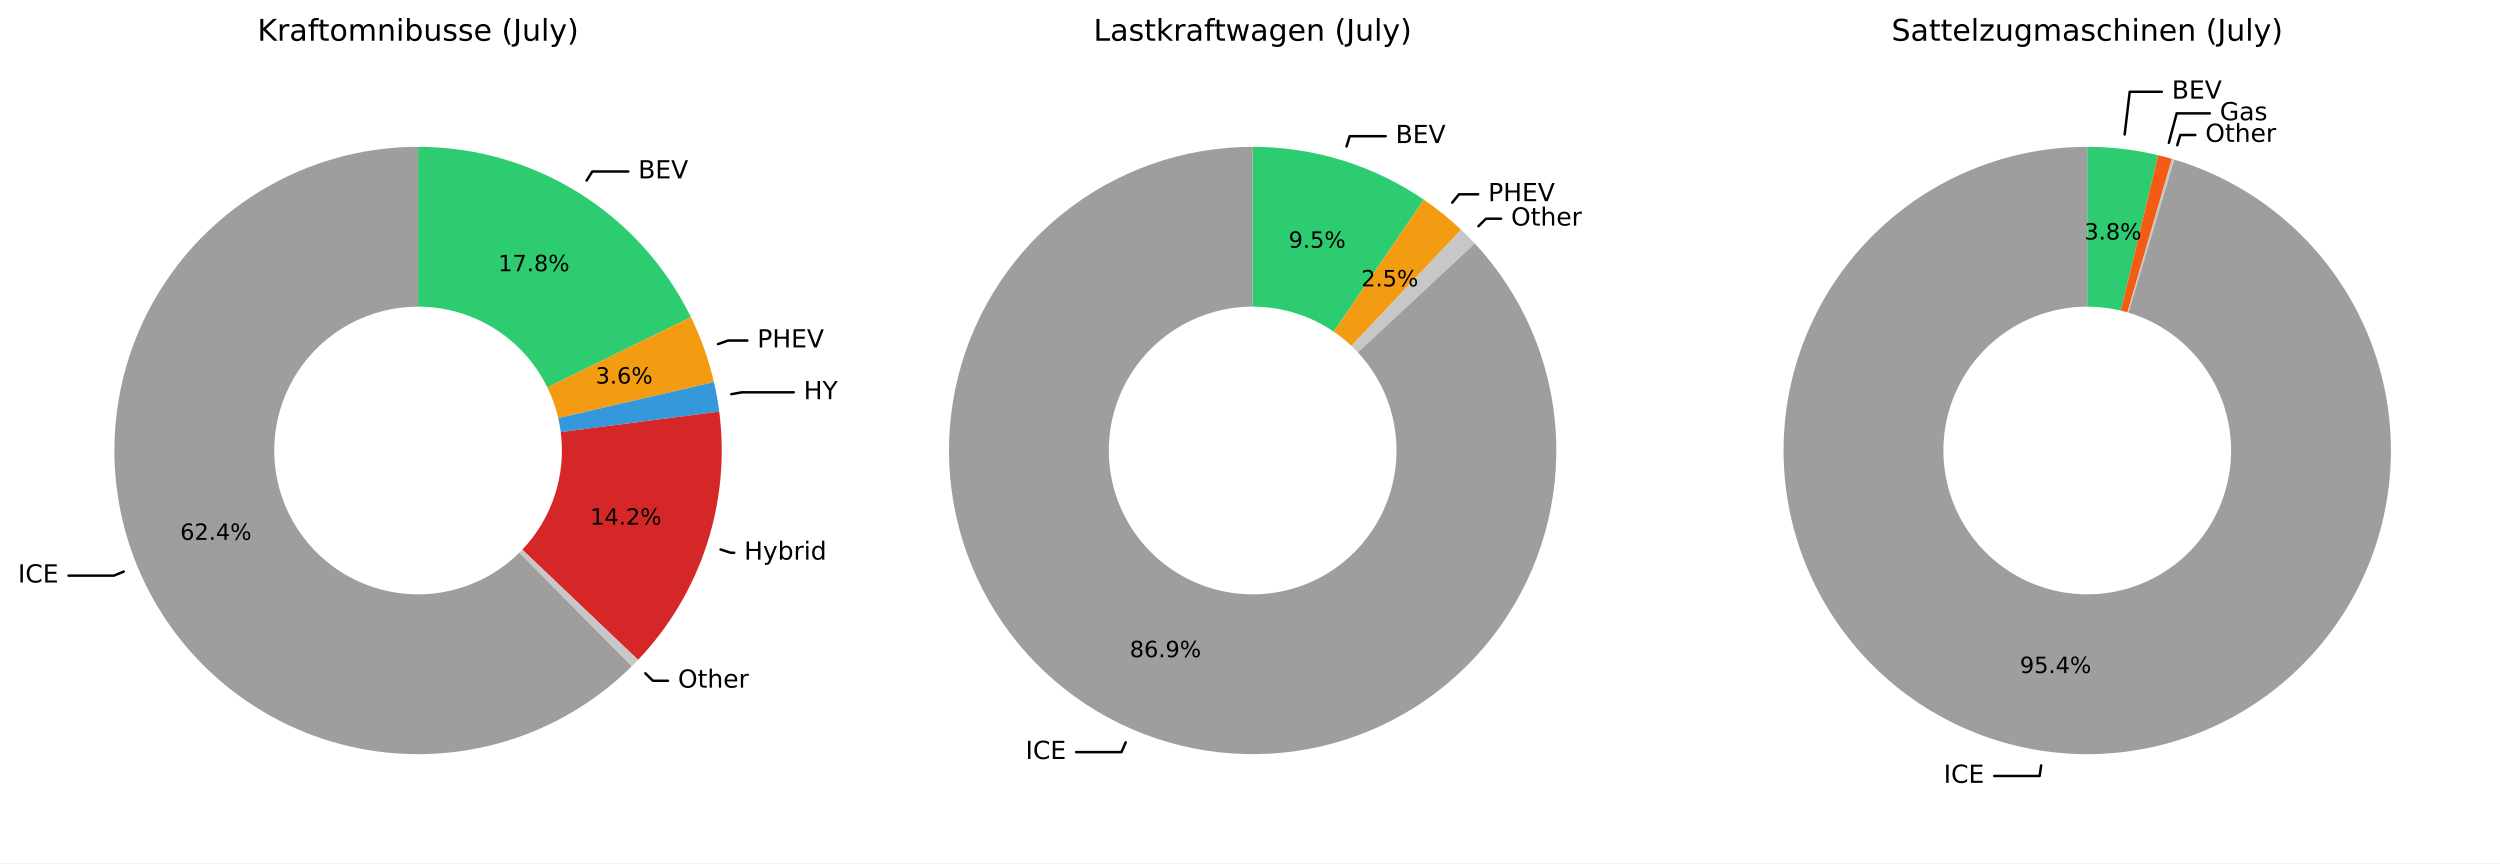
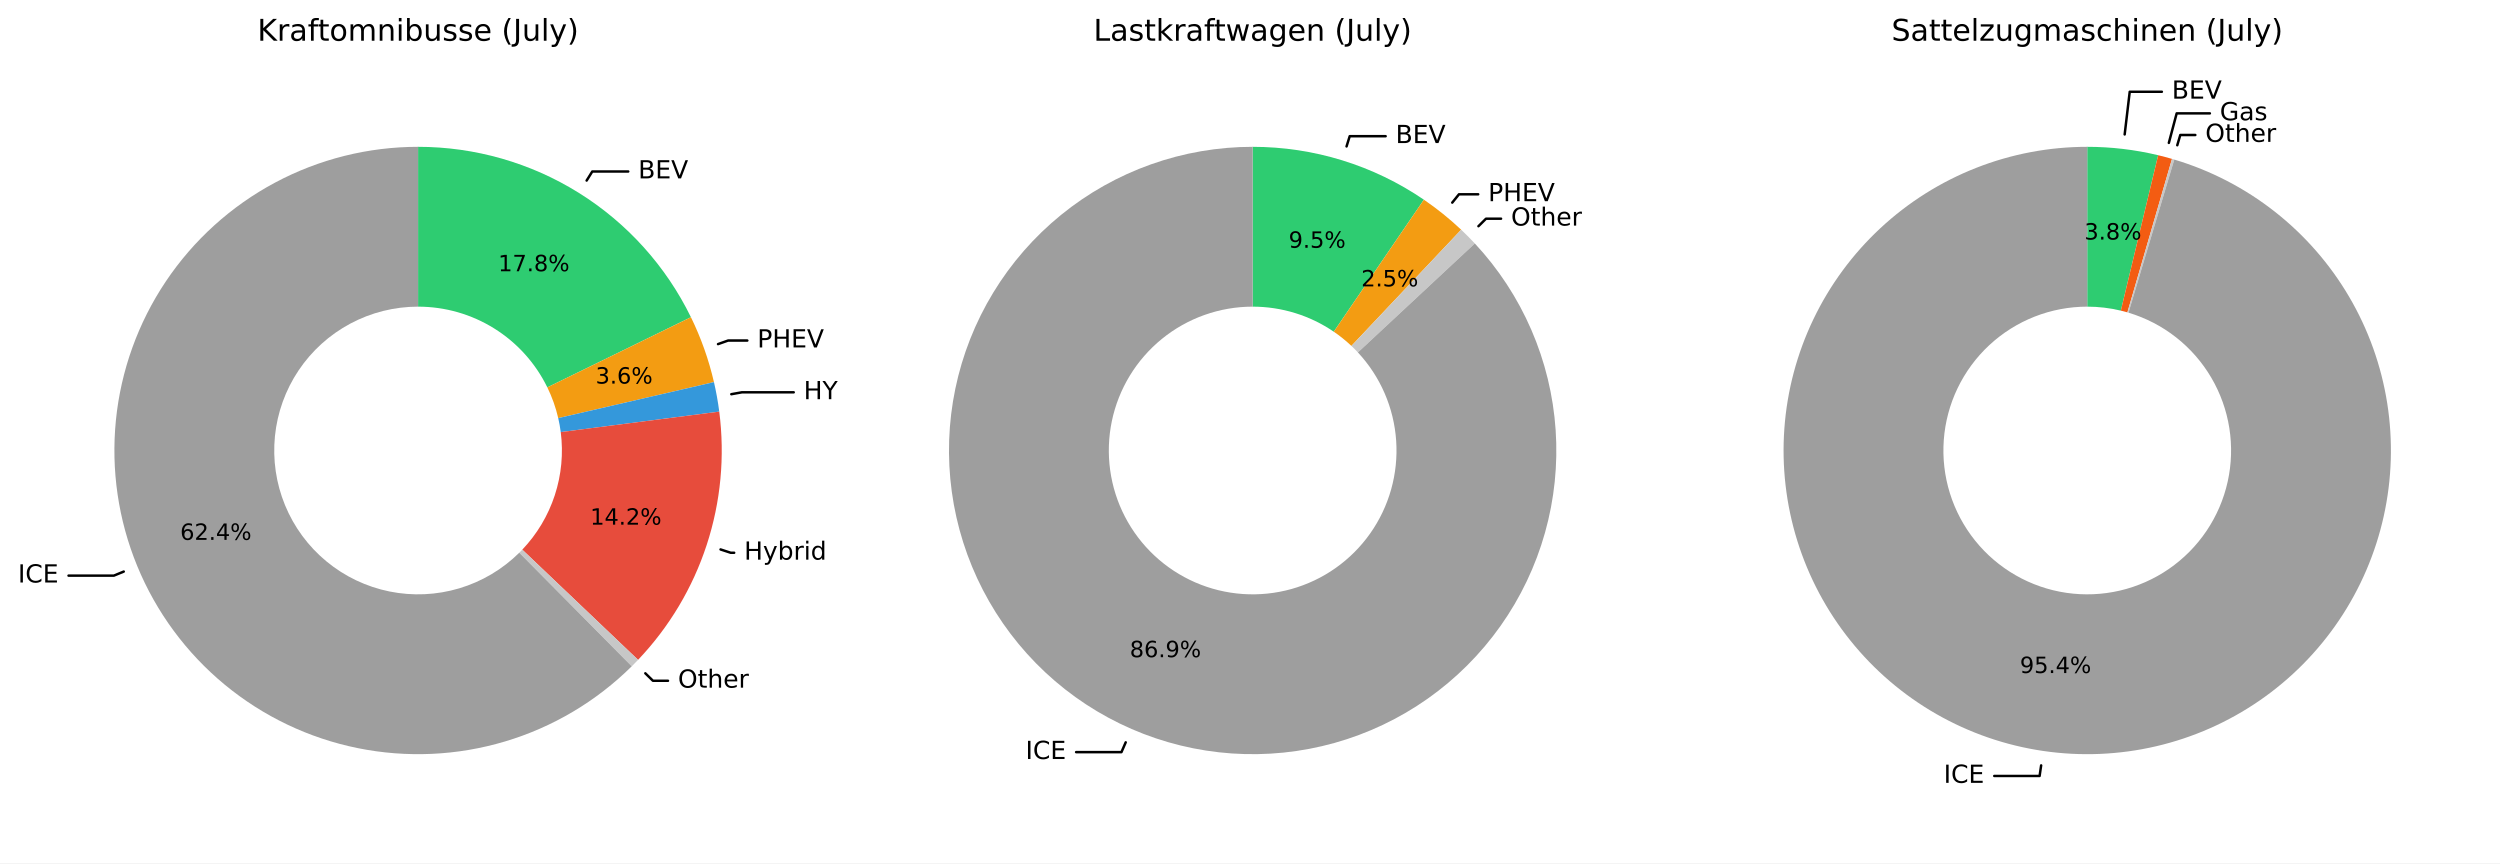
<svg xmlns="http://www.w3.org/2000/svg" xmlns:xlink="http://www.w3.org/1999/xlink" width="1001.383pt" height="345.779pt" viewBox="0 0 1001.383 345.779" version="1.1">
  <defs>
    <style type="text/css">*{stroke-linejoin: round; stroke-linecap: butt}</style>
  </defs>
  <g id="figure_1">
    <g id="patch_1">
      <path d="M 0 345.779  L 1001.383 345.779  L 1001.383 0  L 0 0  z " style="fill: #ffffff" />
    </g>
    <g id="axes_1">
      <g id="patch_2">
        <path d="M 251.636 68.692  L 237.244 68.692  L 234.98 72.317  " style="fill: none; stroke: #000000; stroke-linecap: round" />
      </g>
      <g id="text_1">
        <g transform="translate(255.6355 71.45125) scale(0.1 -0.1)">
          <defs>
            <path id="DejaVuSans-42" d="M 1259 2228  L 1259 519  L 2272 519  Q 2781 519 3026 730  Q 3272 941 3272 1375  Q 3272 1813 3026 2020  Q 2781 2228 2272 2228  L 1259 2228  z M 1259 4147  L 1259 2741  L 2194 2741  Q 2656 2741 2882 2914  Q 3109 3088 3109 3444  Q 3109 3797 2882 3972  Q 2656 4147 2194 4147  L 1259 4147  z M 628 4666  L 2241 4666  Q 2963 4666 3353 4366  Q 3744 4066 3744 3513  Q 3744 3084 3544 2831  Q 3344 2578 2956 2516  Q 3422 2416 3680 2098  Q 3938 1781 3938 1306  Q 3938 681 3513 340  Q 3088 0 2303 0  L 628 0  L 628 4666  z " transform="scale(0.015625)" />
            <path id="DejaVuSans-45" d="M 628 4666  L 3578 4666  L 3578 4134  L 1259 4134  L 1259 2753  L 3481 2753  L 3481 2222  L 1259 2222  L 1259 531  L 3634 531  L 3634 0  L 628 0  L 628 4666  z " transform="scale(0.015625)" />
            <path id="DejaVuSans-56" d="M 1831 0  L 50 4666  L 709 4666  L 2188 738  L 3669 4666  L 4325 4666  L 2547 0  L 1831 0  z " transform="scale(0.015625)" />
          </defs>
          <use xlink:href="#DejaVuSans-42" />
          <use xlink:href="#DejaVuSans-45" transform="translate(68.60352 0)" />
          <use xlink:href="#DejaVuSans-56" transform="translate(131.7871 0)" />
        </g>
      </g>
      <g id="patch_3">
        <path d="M 299.337 136.407  L 291.636 136.407  L 287.609 137.835  " style="fill: none; stroke: #000000; stroke-linecap: round" />
      </g>
      <g id="text_2">
        <g transform="translate(303.3393 139.1663) scale(0.1 -0.1)">
          <defs>
            <path id="DejaVuSans-50" d="M 1259 4147  L 1259 2394  L 2053 2394  Q 2494 2394 2734 2622  Q 2975 2850 2975 3272  Q 2975 3691 2734 3919  Q 2494 4147 2053 4147  L 1259 4147  z M 628 4666  L 2053 4666  Q 2838 4666 3239 4311  Q 3641 3956 3641 3272  Q 3641 2581 3239 2228  Q 2838 1875 2053 1875  L 1259 1875  L 1259 0  L 628 0  L 628 4666  z " transform="scale(0.015625)" />
            <path id="DejaVuSans-48" d="M 628 4666  L 1259 4666  L 1259 2753  L 3553 2753  L 3553 4666  L 4184 4666  L 4184 0  L 3553 0  L 3553 2222  L 1259 2222  L 1259 0  L 628 0  L 628 4666  z " transform="scale(0.015625)" />
          </defs>
          <use xlink:href="#DejaVuSans-50" />
          <use xlink:href="#DejaVuSans-48" transform="translate(60.30273 0)" />
          <use xlink:href="#DejaVuSans-45" transform="translate(135.498 0)" />
          <use xlink:href="#DejaVuSans-56" transform="translate(198.6816 0)" />
        </g>
      </g>
      <g id="patch_4">
        <path d="M 317.922 157.143  L 297.138 157.143  L 292.932 157.899  " style="fill: none; stroke: #000000; stroke-linecap: round" />
      </g>
      <g id="text_3">
        <g transform="translate(321.9218 159.902) scale(0.1 -0.1)">
          <defs>
            <path id="DejaVuSans-59" d="M -13 4666  L 666 4666  L 1959 2747  L 3244 4666  L 3922 4666  L 2272 2222  L 2272 0  L 1638 0  L 1638 2222  L -13 4666  z " transform="scale(0.015625)" />
          </defs>
          <use xlink:href="#DejaVuSans-48" />
          <use xlink:href="#DejaVuSans-59" transform="translate(75.19531 0)" />
        </g>
      </g>
      <g id="patch_5">
        <path d="M 294.072 221.41  L 292.686 221.41  L 288.624 220.082  " style="fill: none; stroke: #000000; stroke-linecap: round" />
      </g>
      <g id="text_4">
        <g transform="translate(298.0735 224.1698) scale(0.1 -0.1)">
          <defs>
            <path id="DejaVuSans-79" d="M 2059 -325  Q 1816 -950 1584 -1140  Q 1353 -1331 966 -1331  L 506 -1331  L 506 -850  L 844 -850  Q 1081 -850 1212 -737  Q 1344 -625 1503 -206  L 1606 56  L 191 3500  L 800 3500  L 1894 763  L 2988 3500  L 3597 3500  L 2059 -325  z " transform="scale(0.015625)" />
            <path id="DejaVuSans-62" d="M 3116 1747  Q 3116 2381 2855 2742  Q 2594 3103 2138 3103  Q 1681 3103 1420 2742  Q 1159 2381 1159 1747  Q 1159 1113 1420 752  Q 1681 391 2138 391  Q 2594 391 2855 752  Q 3116 1113 3116 1747  z M 1159 2969  Q 1341 3281 1617 3432  Q 1894 3584 2278 3584  Q 2916 3584 3314 3078  Q 3713 2572 3713 1747  Q 3713 922 3314 415  Q 2916 -91 2278 -91  Q 1894 -91 1617 61  Q 1341 213 1159 525  L 1159 0  L 581 0  L 581 4863  L 1159 4863  L 1159 2969  z " transform="scale(0.015625)" />
            <path id="DejaVuSans-72" d="M 2631 2963  Q 2534 3019 2420 3045  Q 2306 3072 2169 3072  Q 1681 3072 1420 2755  Q 1159 2438 1159 1844  L 1159 0  L 581 0  L 581 3500  L 1159 3500  L 1159 2956  Q 1341 3275 1631 3429  Q 1922 3584 2338 3584  Q 2397 3584 2469 3576  Q 2541 3569 2628 3553  L 2631 2963  z " transform="scale(0.015625)" />
            <path id="DejaVuSans-69" d="M 603 3500  L 1178 3500  L 1178 0  L 603 0  L 603 3500  z M 603 4863  L 1178 4863  L 1178 4134  L 603 4134  L 603 4863  z " transform="scale(0.015625)" />
            <path id="DejaVuSans-64" d="M 2906 2969  L 2906 4863  L 3481 4863  L 3481 0  L 2906 0  L 2906 525  Q 2725 213 2448 61  Q 2172 -91 1784 -91  Q 1150 -91 751 415  Q 353 922 353 1747  Q 353 2572 751 3078  Q 1150 3584 1784 3584  Q 2172 3584 2448 3432  Q 2725 3281 2906 2969  z M 947 1747  Q 947 1113 1208 752  Q 1469 391 1925 391  Q 2381 391 2643 752  Q 2906 1113 2906 1747  Q 2906 2381 2643 2742  Q 2381 3103 1925 3103  Q 1469 3103 1208 2742  Q 947 2381 947 1747  z " transform="scale(0.015625)" />
          </defs>
          <use xlink:href="#DejaVuSans-48" />
          <use xlink:href="#DejaVuSans-79" transform="translate(75.19531 0)" />
          <use xlink:href="#DejaVuSans-62" transform="translate(134.375 0)" />
          <use xlink:href="#DejaVuSans-72" transform="translate(197.8516 0)" />
          <use xlink:href="#DejaVuSans-69" transform="translate(238.9648 0)" />
          <use xlink:href="#DejaVuSans-64" transform="translate(266.748 0)" />
        </g>
      </g>
      <g id="patch_6">
        <path d="M 267.56 272.688  L 261.541 272.688  L 258.49 269.696  " style="fill: none; stroke: #000000; stroke-linecap: round" />
      </g>
      <g id="text_5">
        <g transform="translate(271.5599 275.4473) scale(0.1 -0.1)">
          <defs>
            <path id="DejaVuSans-4f" d="M 2522 4238  Q 1834 4238 1429 3725  Q 1025 3213 1025 2328  Q 1025 1447 1429 934  Q 1834 422 2522 422  Q 3209 422 3611 934  Q 4013 1447 4013 2328  Q 4013 3213 3611 3725  Q 3209 4238 2522 4238  z M 2522 4750  Q 3503 4750 4090 4092  Q 4678 3434 4678 2328  Q 4678 1225 4090 567  Q 3503 -91 2522 -91  Q 1538 -91 948 565  Q 359 1222 359 2328  Q 359 3434 948 4092  Q 1538 4750 2522 4750  z " transform="scale(0.015625)" />
            <path id="DejaVuSans-74" d="M 1172 4494  L 1172 3500  L 2356 3500  L 2356 3053  L 1172 3053  L 1172 1153  Q 1172 725 1289 603  Q 1406 481 1766 481  L 2356 481  L 2356 0  L 1766 0  Q 1100 0 847 248  Q 594 497 594 1153  L 594 3053  L 172 3053  L 172 3500  L 594 3500  L 594 4494  L 1172 4494  z " transform="scale(0.015625)" />
            <path id="DejaVuSans-68" d="M 3513 2113  L 3513 0  L 2938 0  L 2938 2094  Q 2938 2591 2744 2837  Q 2550 3084 2163 3084  Q 1697 3084 1428 2787  Q 1159 2491 1159 1978  L 1159 0  L 581 0  L 581 4863  L 1159 4863  L 1159 2956  Q 1366 3272 1645 3428  Q 1925 3584 2291 3584  Q 2894 3584 3203 3211  Q 3513 2838 3513 2113  z " transform="scale(0.015625)" />
            <path id="DejaVuSans-65" d="M 3597 1894  L 3597 1613  L 953 1613  Q 991 1019 1311 708  Q 1631 397 2203 397  Q 2534 397 2845 478  Q 3156 559 3463 722  L 3463 178  Q 3153 47 2828 -22  Q 2503 -91 2169 -91  Q 1331 -91 842 396  Q 353 884 353 1716  Q 353 2575 817 3079  Q 1281 3584 2069 3584  Q 2775 3584 3186 3129  Q 3597 2675 3597 1894  z M 3022 2063  Q 3016 2534 2758 2815  Q 2500 3097 2075 3097  Q 1594 3097 1305 2825  Q 1016 2553 972 2059  L 3022 2063  z " transform="scale(0.015625)" />
          </defs>
          <use xlink:href="#DejaVuSans-4f" />
          <use xlink:href="#DejaVuSans-74" transform="translate(78.71094 0)" />
          <use xlink:href="#DejaVuSans-68" transform="translate(117.9199 0)" />
          <use xlink:href="#DejaVuSans-65" transform="translate(181.2988 0)" />
          <use xlink:href="#DejaVuSans-72" transform="translate(242.8223 0)" />
        </g>
      </g>
      <g id="patch_7">
        <path d="M 27.455 230.568  L 45.612 230.568  L 49.565 228.942  " style="fill: none; stroke: #000000; stroke-linecap: round" />
      </g>
      <g id="text_6">
        <g transform="translate(7.2 233.3273) scale(0.1 -0.1)">
          <defs>
            <path id="DejaVuSans-49" d="M 628 4666  L 1259 4666  L 1259 0  L 628 0  L 628 4666  z " transform="scale(0.015625)" />
            <path id="DejaVuSans-43" d="M 4122 4306  L 4122 3641  Q 3803 3938 3442 4084  Q 3081 4231 2675 4231  Q 1875 4231 1450 3742  Q 1025 3253 1025 2328  Q 1025 1406 1450 917  Q 1875 428 2675 428  Q 3081 428 3442 575  Q 3803 722 4122 1019  L 4122 359  Q 3791 134 3420 21  Q 3050 -91 2638 -91  Q 1578 -91 968 557  Q 359 1206 359 2328  Q 359 3453 968 4101  Q 1578 4750 2638 4750  Q 3056 4750 3426 4639  Q 3797 4528 4122 4306  z " transform="scale(0.015625)" />
          </defs>
          <use xlink:href="#DejaVuSans-49" />
          <use xlink:href="#DejaVuSans-43" transform="translate(29.49219 0)" />
          <use xlink:href="#DejaVuSans-45" transform="translate(99.31641 0)" />
        </g>
      </g>
      <g id="patch_8">
        <path d="M 276.754 127.054  C 266.756 106.588 251.207 89.336 231.886 77.272  C 212.565 65.208 190.239 58.81 167.461 58.81  L 167.461 122.83  C 178.251 122.83 188.826 125.861 197.978 131.575  C 207.13 137.29 214.496 145.462 219.232 155.156  z " style="fill: #2ecc71" />
      </g>
      <g id="patch_9">
        <path d="M 285.974 153.047  C 284.936 148.558 283.643 144.131 282.103 139.788  C 280.563 135.445 278.777 131.194 276.754 127.054  L 219.232 155.156  C 220.19 157.117 221.036 159.131 221.765 161.188  C 222.495 163.245 223.107 165.342 223.599 167.469  z " style="fill: #f39c12" />
      </g>
      <g id="patch_10">
        <path d="M 288.098 164.869  C 287.842 162.883 287.536 160.903 287.182 158.932  C 286.828 156.961 286.425 154.998 285.974 153.047  L 223.599 167.469  C 223.812 168.393 224.003 169.323 224.171 170.257  C 224.339 171.19 224.484 172.128 224.605 173.069  z " style="fill: #3498db" />
      </g>
      <g id="patch_11">
-         <path d="M 255.571 264.31  C 268.049 251.2 277.445 235.468 283.072 218.266  C 288.699 201.063 290.416 182.82 288.098 164.869  L 224.605 173.069  C 225.703 181.572 224.89 190.213 222.224 198.362  C 219.559 206.51 215.108 213.962 209.197 220.172  z " style="fill: #d62728" />
+         <path d="M 255.571 264.31  C 268.049 251.2 277.445 235.468 283.072 218.266  C 288.699 201.063 290.416 182.82 288.098 164.869  L 224.605 173.069  C 225.703 181.572 224.89 190.213 222.224 198.362  C 219.559 206.51 215.108 213.962 209.197 220.172  z " style="fill: #e74c3c" />
      </g>
      <g id="patch_12">
        <path d="M 253.047 266.884  C 253.474 266.461 253.898 266.035 254.318 265.606  C 254.739 265.177 255.157 264.745 255.571 264.31  L 209.197 220.172  C 209.001 220.379 208.803 220.583 208.604 220.787  C 208.405 220.99 208.204 221.192 208.002 221.392  z " style="fill: #c7c7c7" />
      </g>
      <g id="patch_13">
        <path d="M 167.461 58.81  C 147.484 58.81 127.811 63.731 110.187 73.137  C 92.563 82.544 77.525 96.148 66.406 112.745  C 55.287 129.341 48.425 148.425 46.43 168.302  C 44.436 188.179 47.368 208.245 54.967 226.72  C 62.566 245.195 74.601 261.517 90.005 274.238  C 105.408 286.959 123.71 295.692 143.289 299.661  C 162.868 303.631 183.126 302.718 202.268 297.001  C 221.41 291.285 238.852 280.94 253.047 266.884  L 208.002 221.392  C 201.278 228.05 193.016 232.95 183.949 235.658  C 174.881 238.366 165.285 238.798 156.011 236.918  C 146.737 235.037 138.068 230.901 130.771 224.875  C 123.475 218.85 117.774 211.118 114.175 202.367  C 110.575 193.615 109.186 184.11 110.131 174.695  C 111.076 165.279 114.326 156.24 119.593 148.378  C 124.86 140.517 131.983 134.073 140.332 129.617  C 148.68 125.161 157.998 122.83 167.461 122.83  z " style="fill: #9e9e9e" />
      </g>
      <g id="matplotlib.axis_1" />
      <g id="matplotlib.axis_2" />
      <g id="text_7">
        <g transform="translate(199.5519 108.6448) scale(0.09 -0.09)">
          <defs>
            <path id="DejaVuSans-31" d="M 794 531  L 1825 531  L 1825 4091  L 703 3866  L 703 4441  L 1819 4666  L 2450 4666  L 2450 531  L 3481 531  L 3481 0  L 794 0  L 794 531  z " transform="scale(0.015625)" />
            <path id="DejaVuSans-37" d="M 525 4666  L 3525 4666  L 3525 4397  L 1831 0  L 1172 0  L 2766 4134  L 525 4134  L 525 4666  z " transform="scale(0.015625)" />
            <path id="DejaVuSans-2e" d="M 684 794  L 1344 794  L 1344 0  L 684 0  L 684 794  z " transform="scale(0.015625)" />
            <path id="DejaVuSans-38" d="M 2034 2216  Q 1584 2216 1326 1975  Q 1069 1734 1069 1313  Q 1069 891 1326 650  Q 1584 409 2034 409  Q 2484 409 2743 651  Q 3003 894 3003 1313  Q 3003 1734 2745 1975  Q 2488 2216 2034 2216  z M 1403 2484  Q 997 2584 770 2862  Q 544 3141 544 3541  Q 544 4100 942 4425  Q 1341 4750 2034 4750  Q 2731 4750 3128 4425  Q 3525 4100 3525 3541  Q 3525 3141 3298 2862  Q 3072 2584 2669 2484  Q 3125 2378 3379 2068  Q 3634 1759 3634 1313  Q 3634 634 3220 271  Q 2806 -91 2034 -91  Q 1263 -91 848 271  Q 434 634 434 1313  Q 434 1759 690 2068  Q 947 2378 1403 2484  z M 1172 3481  Q 1172 3119 1398 2916  Q 1625 2713 2034 2713  Q 2441 2713 2670 2916  Q 2900 3119 2900 3481  Q 2900 3844 2670 4047  Q 2441 4250 2034 4250  Q 1625 4250 1398 4047  Q 1172 3844 1172 3481  z " transform="scale(0.015625)" />
            <path id="DejaVuSans-25" d="M 4653 2053  Q 4381 2053 4226 1822  Q 4072 1591 4072 1178  Q 4072 772 4226 539  Q 4381 306 4653 306  Q 4919 306 5073 539  Q 5228 772 5228 1178  Q 5228 1588 5073 1820  Q 4919 2053 4653 2053  z M 4653 2450  Q 5147 2450 5437 2106  Q 5728 1763 5728 1178  Q 5728 594 5436 251  Q 5144 -91 4653 -91  Q 4153 -91 3862 251  Q 3572 594 3572 1178  Q 3572 1766 3864 2108  Q 4156 2450 4653 2450  z M 1428 4353  Q 1159 4353 1004 4120  Q 850 3888 850 3481  Q 850 3069 1003 2837  Q 1156 2606 1428 2606  Q 1700 2606 1854 2837  Q 2009 3069 2009 3481  Q 2009 3884 1853 4118  Q 1697 4353 1428 4353  z M 4250 4750  L 4750 4750  L 1831 -91  L 1331 -91  L 4250 4750  z M 1428 4750  Q 1922 4750 2215 4408  Q 2509 4066 2509 3481  Q 2509 2891 2217 2550  Q 1925 2209 1428 2209  Q 931 2209 642 2551  Q 353 2894 353 3481  Q 353 4063 643 4406  Q 934 4750 1428 4750  z " transform="scale(0.015625)" />
          </defs>
          <use xlink:href="#DejaVuSans-31" />
          <use xlink:href="#DejaVuSans-37" transform="translate(63.62305 0)" />
          <use xlink:href="#DejaVuSans-2e" transform="translate(127.2461 0)" />
          <use xlink:href="#DejaVuSans-38" transform="translate(159.0332 0)" />
          <use xlink:href="#DejaVuSans-25" transform="translate(222.6562 0)" />
        </g>
      </g>
      <g id="text_8">
        <g transform="translate(238.5713 153.6565) scale(0.09 -0.09)">
          <defs>
            <path id="DejaVuSans-33" d="M 2597 2516  Q 3050 2419 3304 2112  Q 3559 1806 3559 1356  Q 3559 666 3084 287  Q 2609 -91 1734 -91  Q 1441 -91 1130 -33  Q 819 25 488 141  L 488 750  Q 750 597 1062 519  Q 1375 441 1716 441  Q 2309 441 2620 675  Q 2931 909 2931 1356  Q 2931 1769 2642 2001  Q 2353 2234 1838 2234  L 1294 2234  L 1294 2753  L 1863 2753  Q 2328 2753 2575 2939  Q 2822 3125 2822 3475  Q 2822 3834 2567 4026  Q 2313 4219 1838 4219  Q 1578 4219 1281 4162  Q 984 4106 628 3988  L 628 4550  Q 988 4650 1302 4700  Q 1616 4750 1894 4750  Q 2613 4750 3031 4423  Q 3450 4097 3450 3541  Q 3450 3153 3228 2886  Q 3006 2619 2597 2516  z " transform="scale(0.015625)" />
            <path id="DejaVuSans-36" d="M 2113 2584  Q 1688 2584 1439 2293  Q 1191 2003 1191 1497  Q 1191 994 1439 701  Q 1688 409 2113 409  Q 2538 409 2786 701  Q 3034 994 3034 1497  Q 3034 2003 2786 2293  Q 2538 2584 2113 2584  z M 3366 4563  L 3366 3988  Q 3128 4100 2886 4159  Q 2644 4219 2406 4219  Q 1781 4219 1451 3797  Q 1122 3375 1075 2522  Q 1259 2794 1537 2939  Q 1816 3084 2150 3084  Q 2853 3084 3261 2657  Q 3669 2231 3669 1497  Q 3669 778 3244 343  Q 2819 -91 2113 -91  Q 1303 -91 875 529  Q 447 1150 447 2328  Q 447 3434 972 4092  Q 1497 4750 2381 4750  Q 2619 4750 2861 4703  Q 3103 4656 3366 4563  z " transform="scale(0.015625)" />
          </defs>
          <use xlink:href="#DejaVuSans-33" />
          <use xlink:href="#DejaVuSans-2e" transform="translate(63.62305 0)" />
          <use xlink:href="#DejaVuSans-36" transform="translate(95.41016 0)" />
          <use xlink:href="#DejaVuSans-25" transform="translate(159.0332 0)" />
        </g>
      </g>
      <g id="text_9">
        <g transform="translate(236.4059 210.1603) scale(0.09 -0.09)">
          <defs>
            <path id="DejaVuSans-34" d="M 2419 4116  L 825 1625  L 2419 1625  L 2419 4116  z M 2253 4666  L 3047 4666  L 3047 1625  L 3713 1625  L 3713 1100  L 3047 1100  L 3047 0  L 2419 0  L 2419 1100  L 313 1100  L 313 1709  L 2253 4666  z " transform="scale(0.015625)" />
            <path id="DejaVuSans-32" d="M 1228 531  L 3431 531  L 3431 0  L 469 0  L 469 531  Q 828 903 1448 1529  Q 2069 2156 2228 2338  Q 2531 2678 2651 2914  Q 2772 3150 2772 3378  Q 2772 3750 2511 3984  Q 2250 4219 1831 4219  Q 1534 4219 1204 4116  Q 875 4013 500 3803  L 500 4441  Q 881 4594 1212 4672  Q 1544 4750 1819 4750  Q 2544 4750 2975 4387  Q 3406 4025 3406 3419  Q 3406 3131 3298 2873  Q 3191 2616 2906 2266  Q 2828 2175 2409 1742  Q 1991 1309 1228 531  z " transform="scale(0.015625)" />
          </defs>
          <use xlink:href="#DejaVuSans-31" />
          <use xlink:href="#DejaVuSans-34" transform="translate(63.62305 0)" />
          <use xlink:href="#DejaVuSans-2e" transform="translate(127.2461 0)" />
          <use xlink:href="#DejaVuSans-32" transform="translate(159.0332 0)" />
          <use xlink:href="#DejaVuSans-25" transform="translate(222.6562 0)" />
        </g>
      </g>
      <g id="text_10">
        <g transform="translate(72.17021 216.2475) scale(0.09 -0.09)">
          <use xlink:href="#DejaVuSans-36" />
          <use xlink:href="#DejaVuSans-32" transform="translate(63.62305 0)" />
          <use xlink:href="#DejaVuSans-2e" transform="translate(127.2461 0)" />
          <use xlink:href="#DejaVuSans-34" transform="translate(159.0332 0)" />
          <use xlink:href="#DejaVuSans-25" transform="translate(222.6562 0)" />
        </g>
      </g>
      <g id="text_11">
        <g transform="translate(103.1048 16.31818) scale(0.12 -0.12)">
          <defs>
            <path id="DejaVuSans-4b" d="M 628 4666  L 1259 4666  L 1259 2694  L 3353 4666  L 4166 4666  L 1850 2491  L 4331 0  L 3500 0  L 1259 2247  L 1259 0  L 628 0  L 628 4666  z " transform="scale(0.015625)" />
            <path id="DejaVuSans-61" d="M 2194 1759  Q 1497 1759 1228 1600  Q 959 1441 959 1056  Q 959 750 1161 570  Q 1363 391 1709 391  Q 2188 391 2477 730  Q 2766 1069 2766 1631  L 2766 1759  L 2194 1759  z M 3341 1997  L 3341 0  L 2766 0  L 2766 531  Q 2569 213 2275 61  Q 1981 -91 1556 -91  Q 1019 -91 701 211  Q 384 513 384 1019  Q 384 1609 779 1909  Q 1175 2209 1959 2209  L 2766 2209  L 2766 2266  Q 2766 2663 2505 2880  Q 2244 3097 1772 3097  Q 1472 3097 1187 3025  Q 903 2953 641 2809  L 641 3341  Q 956 3463 1253 3523  Q 1550 3584 1831 3584  Q 2591 3584 2966 3190  Q 3341 2797 3341 1997  z " transform="scale(0.015625)" />
            <path id="DejaVuSans-66" d="M 2375 4863  L 2375 4384  L 1825 4384  Q 1516 4384 1395 4259  Q 1275 4134 1275 3809  L 1275 3500  L 2222 3500  L 2222 3053  L 1275 3053  L 1275 0  L 697 0  L 697 3053  L 147 3053  L 147 3500  L 697 3500  L 697 3744  Q 697 4328 969 4595  Q 1241 4863 1831 4863  L 2375 4863  z " transform="scale(0.015625)" />
            <path id="DejaVuSans-6f" d="M 1959 3097  Q 1497 3097 1228 2736  Q 959 2375 959 1747  Q 959 1119 1226 758  Q 1494 397 1959 397  Q 2419 397 2687 759  Q 2956 1122 2956 1747  Q 2956 2369 2687 2733  Q 2419 3097 1959 3097  z M 1959 3584  Q 2709 3584 3137 3096  Q 3566 2609 3566 1747  Q 3566 888 3137 398  Q 2709 -91 1959 -91  Q 1206 -91 779 398  Q 353 888 353 1747  Q 353 2609 779 3096  Q 1206 3584 1959 3584  z " transform="scale(0.015625)" />
            <path id="DejaVuSans-6d" d="M 3328 2828  Q 3544 3216 3844 3400  Q 4144 3584 4550 3584  Q 5097 3584 5394 3201  Q 5691 2819 5691 2113  L 5691 0  L 5113 0  L 5113 2094  Q 5113 2597 4934 2840  Q 4756 3084 4391 3084  Q 3944 3084 3684 2787  Q 3425 2491 3425 1978  L 3425 0  L 2847 0  L 2847 2094  Q 2847 2600 2669 2842  Q 2491 3084 2119 3084  Q 1678 3084 1418 2786  Q 1159 2488 1159 1978  L 1159 0  L 581 0  L 581 3500  L 1159 3500  L 1159 2956  Q 1356 3278 1631 3431  Q 1906 3584 2284 3584  Q 2666 3584 2933 3390  Q 3200 3197 3328 2828  z " transform="scale(0.015625)" />
            <path id="DejaVuSans-6e" d="M 3513 2113  L 3513 0  L 2938 0  L 2938 2094  Q 2938 2591 2744 2837  Q 2550 3084 2163 3084  Q 1697 3084 1428 2787  Q 1159 2491 1159 1978  L 1159 0  L 581 0  L 581 3500  L 1159 3500  L 1159 2956  Q 1366 3272 1645 3428  Q 1925 3584 2291 3584  Q 2894 3584 3203 3211  Q 3513 2838 3513 2113  z " transform="scale(0.015625)" />
            <path id="DejaVuSans-75" d="M 544 1381  L 544 3500  L 1119 3500  L 1119 1403  Q 1119 906 1312 657  Q 1506 409 1894 409  Q 2359 409 2629 706  Q 2900 1003 2900 1516  L 2900 3500  L 3475 3500  L 3475 0  L 2900 0  L 2900 538  Q 2691 219 2414 64  Q 2138 -91 1772 -91  Q 1169 -91 856 284  Q 544 659 544 1381  z M 1991 3584  L 1991 3584  z " transform="scale(0.015625)" />
            <path id="DejaVuSans-73" d="M 2834 3397  L 2834 2853  Q 2591 2978 2328 3040  Q 2066 3103 1784 3103  Q 1356 3103 1142 2972  Q 928 2841 928 2578  Q 928 2378 1081 2264  Q 1234 2150 1697 2047  L 1894 2003  Q 2506 1872 2764 1633  Q 3022 1394 3022 966  Q 3022 478 2636 193  Q 2250 -91 1575 -91  Q 1294 -91 989 -36  Q 684 19 347 128  L 347 722  Q 666 556 975 473  Q 1284 391 1588 391  Q 1994 391 2212 530  Q 2431 669 2431 922  Q 2431 1156 2273 1281  Q 2116 1406 1581 1522  L 1381 1569  Q 847 1681 609 1914  Q 372 2147 372 2553  Q 372 3047 722 3315  Q 1072 3584 1716 3584  Q 2034 3584 2315 3537  Q 2597 3491 2834 3397  z " transform="scale(0.015625)" />
            <path id="DejaVuSans-20" transform="scale(0.015625)" />
            <path id="DejaVuSans-28" d="M 1984 4856  Q 1566 4138 1362 3434  Q 1159 2731 1159 2009  Q 1159 1288 1364 580  Q 1569 -128 1984 -844  L 1484 -844  Q 1016 -109 783 600  Q 550 1309 550 2009  Q 550 2706 781 3412  Q 1013 4119 1484 4856  L 1984 4856  z " transform="scale(0.015625)" />
            <path id="DejaVuSans-4a" d="M 628 4666  L 1259 4666  L 1259 325  Q 1259 -519 939 -900  Q 619 -1281 -91 -1281  L -331 -1281  L -331 -750  L -134 -750  Q 284 -750 456 -515  Q 628 -281 628 325  L 628 4666  z " transform="scale(0.015625)" />
            <path id="DejaVuSans-6c" d="M 603 4863  L 1178 4863  L 1178 0  L 603 0  L 603 4863  z " transform="scale(0.015625)" />
            <path id="DejaVuSans-29" d="M 513 4856  L 1013 4856  Q 1481 4119 1714 3412  Q 1947 2706 1947 2009  Q 1947 1309 1714 600  Q 1481 -109 1013 -844  L 513 -844  Q 928 -128 1133 580  Q 1338 1288 1338 2009  Q 1338 2731 1133 3434  Q 928 4138 513 4856  z " transform="scale(0.015625)" />
          </defs>
          <use xlink:href="#DejaVuSans-4b" />
          <use xlink:href="#DejaVuSans-72" transform="translate(65.57617 0)" />
          <use xlink:href="#DejaVuSans-61" transform="translate(106.6895 0)" />
          <use xlink:href="#DejaVuSans-66" transform="translate(167.9688 0)" />
          <use xlink:href="#DejaVuSans-74" transform="translate(201.4238 0)" />
          <use xlink:href="#DejaVuSans-6f" transform="translate(240.6328 0)" />
          <use xlink:href="#DejaVuSans-6d" transform="translate(301.8145 0)" />
          <use xlink:href="#DejaVuSans-6e" transform="translate(399.2266 0)" />
          <use xlink:href="#DejaVuSans-69" transform="translate(462.6055 0)" />
          <use xlink:href="#DejaVuSans-62" transform="translate(490.3887 0)" />
          <use xlink:href="#DejaVuSans-75" transform="translate(553.8652 0)" />
          <use xlink:href="#DejaVuSans-73" transform="translate(617.2441 0)" />
          <use xlink:href="#DejaVuSans-73" transform="translate(669.3438 0)" />
          <use xlink:href="#DejaVuSans-65" transform="translate(721.4434 0)" />
          <use xlink:href="#DejaVuSans-20" transform="translate(782.9668 0)" />
          <use xlink:href="#DejaVuSans-28" transform="translate(814.7539 0)" />
          <use xlink:href="#DejaVuSans-4a" transform="translate(853.7676 0)" />
          <use xlink:href="#DejaVuSans-75" transform="translate(883.2598 0)" />
          <use xlink:href="#DejaVuSans-6c" transform="translate(946.6387 0)" />
          <use xlink:href="#DejaVuSans-79" transform="translate(974.4219 0)" />
          <use xlink:href="#DejaVuSans-29" transform="translate(1033.602 0)" />
        </g>
      </g>
    </g>
    <g id="axes_2">
      <g id="patch_14">
        <path d="M 555.021 54.559  L 540.629 54.559  L 539.368 58.643  " style="fill: none; stroke: #000000; stroke-linecap: round" />
      </g>
      <g id="text_12">
        <g transform="translate(559.021 57.3188) scale(0.1 -0.1)">
          <use xlink:href="#DejaVuSans-42" />
          <use xlink:href="#DejaVuSans-45" transform="translate(68.60352 0)" />
          <use xlink:href="#DejaVuSans-56" transform="translate(131.7871 0)" />
        </g>
      </g>
      <g id="patch_15">
        <path d="M 592.089 77.827  L 584.388 77.827  L 581.708 81.155  " style="fill: none; stroke: #000000; stroke-linecap: round" />
      </g>
      <g id="text_13">
        <g transform="translate(596.0908 80.5862) scale(0.1 -0.1)">
          <use xlink:href="#DejaVuSans-50" />
          <use xlink:href="#DejaVuSans-48" transform="translate(60.30273 0)" />
          <use xlink:href="#DejaVuSans-45" transform="translate(135.498 0)" />
          <use xlink:href="#DejaVuSans-56" transform="translate(198.6816 0)" />
        </g>
      </g>
      <g id="patch_16">
        <path d="M 601.248 87.594  L 595.23 87.594  L 592.198 90.606  " style="fill: none; stroke: #000000; stroke-linecap: round" />
      </g>
      <g id="text_14">
        <g transform="translate(605.248 90.35334) scale(0.1 -0.1)">
          <use xlink:href="#DejaVuSans-4f" />
          <use xlink:href="#DejaVuSans-74" transform="translate(78.71094 0)" />
          <use xlink:href="#DejaVuSans-68" transform="translate(117.9199 0)" />
          <use xlink:href="#DejaVuSans-65" transform="translate(181.2988 0)" />
          <use xlink:href="#DejaVuSans-72" transform="translate(242.8223 0)" />
        </g>
      </g>
      <g id="patch_17">
        <path d="M 431.045 301.267  L 449.202 301.267  L 450.906 297.348  " style="fill: none; stroke: #000000; stroke-linecap: round" />
      </g>
      <g id="text_15">
        <g transform="translate(410.7894 304.0263) scale(0.1 -0.1)">
          <use xlink:href="#DejaVuSans-49" />
          <use xlink:href="#DejaVuSans-43" transform="translate(29.49219 0)" />
          <use xlink:href="#DejaVuSans-45" transform="translate(99.31641 0)" />
        </g>
      </g>
      <g id="patch_18">
        <path d="M 570.337 79.986  C 560.289 73.127 549.269 67.814 537.645 64.224  C 526.02 60.635 513.923 58.81 501.757 58.81  L 501.757 122.83  C 507.52 122.83 513.25 123.695 518.756 125.395  C 524.263 127.095 529.483 129.612 534.242 132.861  z " style="fill: #2ecc71" />
      </g>
      <g id="patch_19">
        <path d="M 585.276 92.015  C 582.949 89.817 580.537 87.713 578.044 85.705  C 575.551 83.698 572.981 81.79 570.337 79.986  L 534.242 132.861  C 535.494 133.716 536.712 134.62 537.893 135.57  C 539.074 136.521 540.216 137.518 541.318 138.559  z " style="fill: #f39c12" />
      </g>
      <g id="patch_20">
        <path d="M 590.743 97.518  C 589.861 96.572 588.965 95.64 588.053 94.723  C 587.142 93.805 586.216 92.902 585.276 92.015  L 541.318 138.559  C 541.764 138.979 542.202 139.407 542.634 139.842  C 543.066 140.276 543.491 140.718 543.908 141.166  z " style="fill: #c7c7c7" />
      </g>
      <g id="patch_21">
        <path d="M 501.757 58.81  C 487.88 58.81 474.106 61.184 461.03 65.83  C 447.955 70.476 435.77 77.326 425.005 86.082  C 414.239 94.838 405.051 105.371 397.839 117.226  C 390.627 129.081 385.496 142.083 382.669 155.669  C 379.842 169.254 379.361 183.224 381.246 196.972  C 383.13 210.72 387.354 224.044 393.733 236.367  C 400.112 248.691 408.554 259.832 418.691 269.308  C 428.828 278.784 440.512 286.456 453.237 291.991  C 465.961 297.526 479.54 300.844 493.383 301.799  C 507.227 302.754 521.132 301.333 534.497 297.598  C 547.861 293.863 560.488 287.869 571.831 279.875  C 583.173 271.881 593.065 262.005 601.076 250.674  C 609.087 239.344 615.101 226.726 618.857 213.367  C 622.612 200.009 624.054 186.105 623.12 172.26  C 622.186 158.415 618.889 144.832 613.374 132.099  C 607.858 119.366 600.204 107.67 590.743 97.518  L 543.908 141.166  C 548.39 145.974 552.015 151.514 554.628 157.546  C 557.241 163.577 558.802 170.012 559.245 176.57  C 559.687 183.128 559.004 189.714 557.225 196.042  C 555.446 202.369 552.598 208.346 548.803 213.713  C 545.008 219.08 540.323 223.759 534.95 227.545  C 529.577 231.332 523.596 234.171 517.265 235.941  C 510.935 237.71 504.348 238.383 497.79 237.93  C 491.233 237.478 484.801 235.906 478.774 233.285  C 472.746 230.663 467.211 227.029 462.41 222.54  C 457.608 218.051 453.609 212.774 450.588 206.936  C 447.566 201.099 445.565 194.787 444.673 188.275  C 443.78 181.763 444.008 175.146 445.347 168.711  C 446.686 162.276 449.116 156.117 452.533 150.501  C 455.949 144.886 460.301 139.896 465.401 135.749  C 470.5 131.601 476.272 128.357 482.465 126.156  C 488.659 123.955 495.184 122.83 501.757 122.83  z " style="fill: #9e9e9e" />
      </g>
      <g id="matplotlib.axis_3" />
      <g id="matplotlib.axis_4" />
      <g id="text_16">
        <g transform="translate(516.1639 99.25058) scale(0.09 -0.09)">
          <defs>
            <path id="DejaVuSans-39" d="M 703 97  L 703 672  Q 941 559 1184 500  Q 1428 441 1663 441  Q 2288 441 2617 861  Q 2947 1281 2994 2138  Q 2813 1869 2534 1725  Q 2256 1581 1919 1581  Q 1219 1581 811 2004  Q 403 2428 403 3163  Q 403 3881 828 4315  Q 1253 4750 1959 4750  Q 2769 4750 3195 4129  Q 3622 3509 3622 2328  Q 3622 1225 3098 567  Q 2575 -91 1691 -91  Q 1453 -91 1209 -44  Q 966 3 703 97  z M 1959 2075  Q 2384 2075 2632 2365  Q 2881 2656 2881 3163  Q 2881 3666 2632 3958  Q 2384 4250 1959 4250  Q 1534 4250 1286 3958  Q 1038 3666 1038 3163  Q 1038 2656 1286 2365  Q 1534 2075 1959 2075  z " transform="scale(0.015625)" />
            <path id="DejaVuSans-35" d="M 691 4666  L 3169 4666  L 3169 4134  L 1269 4134  L 1269 2991  Q 1406 3038 1543 3061  Q 1681 3084 1819 3084  Q 2600 3084 3056 2656  Q 3513 2228 3513 1497  Q 3513 744 3044 326  Q 2575 -91 1722 -91  Q 1428 -91 1123 -41  Q 819 9 494 109  L 494 744  Q 775 591 1075 516  Q 1375 441 1709 441  Q 2250 441 2565 725  Q 2881 1009 2881 1497  Q 2881 1984 2565 2268  Q 2250 2553 1709 2553  Q 1456 2553 1204 2497  Q 953 2441 691 2322  L 691 4666  z " transform="scale(0.015625)" />
          </defs>
          <use xlink:href="#DejaVuSans-39" />
          <use xlink:href="#DejaVuSans-2e" transform="translate(63.62305 0)" />
          <use xlink:href="#DejaVuSans-35" transform="translate(95.41016 0)" />
          <use xlink:href="#DejaVuSans-25" transform="translate(159.0332 0)" />
        </g>
      </g>
      <g id="text_17">
        <g transform="translate(545.2515 114.717) scale(0.09 -0.09)">
          <use xlink:href="#DejaVuSans-32" />
          <use xlink:href="#DejaVuSans-2e" transform="translate(63.62305 0)" />
          <use xlink:href="#DejaVuSans-35" transform="translate(95.41016 0)" />
          <use xlink:href="#DejaVuSans-25" transform="translate(159.0332 0)" />
        </g>
      </g>
      <g id="text_18">
        <g transform="translate(452.527 263.2427) scale(0.09 -0.09)">
          <use xlink:href="#DejaVuSans-38" />
          <use xlink:href="#DejaVuSans-36" transform="translate(63.62305 0)" />
          <use xlink:href="#DejaVuSans-2e" transform="translate(127.2461 0)" />
          <use xlink:href="#DejaVuSans-39" transform="translate(159.0332 0)" />
          <use xlink:href="#DejaVuSans-25" transform="translate(222.6562 0)" />
        </g>
      </g>
      <g id="text_19">
        <g transform="translate(438.0153 16.31812) scale(0.12 -0.12)">
          <defs>
            <path id="DejaVuSans-4c" d="M 628 4666  L 1259 4666  L 1259 531  L 3531 531  L 3531 0  L 628 0  L 628 4666  z " transform="scale(0.015625)" />
            <path id="DejaVuSans-6b" d="M 581 4863  L 1159 4863  L 1159 1991  L 2875 3500  L 3609 3500  L 1753 1863  L 3688 0  L 2938 0  L 1159 1709  L 1159 0  L 581 0  L 581 4863  z " transform="scale(0.015625)" />
            <path id="DejaVuSans-77" d="M 269 3500  L 844 3500  L 1563 769  L 2278 3500  L 2956 3500  L 3675 769  L 4391 3500  L 4966 3500  L 4050 0  L 3372 0  L 2619 2869  L 1863 0  L 1184 0  L 269 3500  z " transform="scale(0.015625)" />
            <path id="DejaVuSans-67" d="M 2906 1791  Q 2906 2416 2648 2759  Q 2391 3103 1925 3103  Q 1463 3103 1205 2759  Q 947 2416 947 1791  Q 947 1169 1205 825  Q 1463 481 1925 481  Q 2391 481 2648 825  Q 2906 1169 2906 1791  z M 3481 434  Q 3481 -459 3084 -895  Q 2688 -1331 1869 -1331  Q 1566 -1331 1297 -1286  Q 1028 -1241 775 -1147  L 775 -588  Q 1028 -725 1275 -790  Q 1522 -856 1778 -856  Q 2344 -856 2625 -561  Q 2906 -266 2906 331  L 2906 616  Q 2728 306 2450 153  Q 2172 0 1784 0  Q 1141 0 747 490  Q 353 981 353 1791  Q 353 2603 747 3093  Q 1141 3584 1784 3584  Q 2172 3584 2450 3431  Q 2728 3278 2906 2969  L 2906 3500  L 3481 3500  L 3481 434  z " transform="scale(0.015625)" />
          </defs>
          <use xlink:href="#DejaVuSans-4c" />
          <use xlink:href="#DejaVuSans-61" transform="translate(55.71289 0)" />
          <use xlink:href="#DejaVuSans-73" transform="translate(116.9922 0)" />
          <use xlink:href="#DejaVuSans-74" transform="translate(169.0918 0)" />
          <use xlink:href="#DejaVuSans-6b" transform="translate(208.3008 0)" />
          <use xlink:href="#DejaVuSans-72" transform="translate(266.2109 0)" />
          <use xlink:href="#DejaVuSans-61" transform="translate(307.3242 0)" />
          <use xlink:href="#DejaVuSans-66" transform="translate(368.6035 0)" />
          <use xlink:href="#DejaVuSans-74" transform="translate(402.0586 0)" />
          <use xlink:href="#DejaVuSans-77" transform="translate(441.2676 0)" />
          <use xlink:href="#DejaVuSans-61" transform="translate(523.0547 0)" />
          <use xlink:href="#DejaVuSans-67" transform="translate(584.334 0)" />
          <use xlink:href="#DejaVuSans-65" transform="translate(647.8105 0)" />
          <use xlink:href="#DejaVuSans-6e" transform="translate(709.334 0)" />
          <use xlink:href="#DejaVuSans-20" transform="translate(772.7129 0)" />
          <use xlink:href="#DejaVuSans-28" transform="translate(804.5 0)" />
          <use xlink:href="#DejaVuSans-4a" transform="translate(843.5137 0)" />
          <use xlink:href="#DejaVuSans-75" transform="translate(873.0059 0)" />
          <use xlink:href="#DejaVuSans-6c" transform="translate(936.3848 0)" />
          <use xlink:href="#DejaVuSans-79" transform="translate(964.168 0)" />
          <use xlink:href="#DejaVuSans-29" transform="translate(1023.348 0)" />
        </g>
      </g>
    </g>
    <g id="axes_3">
      <g id="patch_22">
        <path d="M 865.934 36.754  L 853.067 36.754  L 851.043 53.849  " style="fill: none; stroke: #000000; stroke-linecap: round" />
      </g>
      <g id="text_20">
        <g transform="translate(869.9368 39.51362) scale(0.1 -0.1)">
          <use xlink:href="#DejaVuSans-42" />
          <use xlink:href="#DejaVuSans-45" transform="translate(68.60352 0)" />
          <use xlink:href="#DejaVuSans-56" transform="translate(131.7871 0)" />
        </g>
      </g>
      <g id="patch_23">
        <path d="M 885.161 45.415  L 871.872 45.415  L 868.737 57.233  " style="fill: none; stroke: #000000; stroke-linecap: round" />
      </g>
      <g id="text_21">
        <g transform="translate(889.1596 48.17439) scale(0.1 -0.1)">
          <defs>
            <path id="DejaVuSans-47" d="M 3809 666  L 3809 1919  L 2778 1919  L 2778 2438  L 4434 2438  L 4434 434  Q 4069 175 3628 42  Q 3188 -91 2688 -91  Q 1594 -91 976 548  Q 359 1188 359 2328  Q 359 3472 976 4111  Q 1594 4750 2688 4750  Q 3144 4750 3555 4637  Q 3966 4525 4313 4306  L 4313 3634  Q 3963 3931 3569 4081  Q 3175 4231 2741 4231  Q 1884 4231 1454 3753  Q 1025 3275 1025 2328  Q 1025 1384 1454 906  Q 1884 428 2741 428  Q 3075 428 3337 486  Q 3600 544 3809 666  z " transform="scale(0.015625)" />
          </defs>
          <use xlink:href="#DejaVuSans-47" />
          <use xlink:href="#DejaVuSans-61" transform="translate(77.49023 0)" />
          <use xlink:href="#DejaVuSans-73" transform="translate(138.7695 0)" />
        </g>
      </g>
      <g id="patch_24">
        <path d="M 879.341 54.076  L 873.322 54.076  L 872.113 58.175  " style="fill: none; stroke: #000000; stroke-linecap: round" />
      </g>
      <g id="text_22">
        <g transform="translate(883.3408 56.83516) scale(0.1 -0.1)">
          <use xlink:href="#DejaVuSans-4f" />
          <use xlink:href="#DejaVuSans-74" transform="translate(78.71094 0)" />
          <use xlink:href="#DejaVuSans-68" transform="translate(117.9199 0)" />
          <use xlink:href="#DejaVuSans-65" transform="translate(181.2988 0)" />
          <use xlink:href="#DejaVuSans-72" transform="translate(242.8223 0)" />
        </g>
      </g>
      <g id="patch_25">
        <path d="M 798.811 310.813  L 816.968 310.813  L 817.587 306.585  " style="fill: none; stroke: #000000; stroke-linecap: round" />
      </g>
      <g id="text_23">
        <g transform="translate(778.5558 313.5725) scale(0.1 -0.1)">
          <use xlink:href="#DejaVuSans-49" />
          <use xlink:href="#DejaVuSans-43" transform="translate(29.49219 0)" />
          <use xlink:href="#DejaVuSans-45" transform="translate(99.31641 0)" />
        </g>
      </g>
      <g id="patch_26">
        <path d="M 864.46 62.173  C 859.812 61.057 855.102 60.216 850.355 59.654  C 845.608 59.092 840.833 58.81 836.052 58.81  L 836.052 122.83  C 838.317 122.83 840.579 122.964 842.828 123.23  C 845.076 123.496 847.307 123.895 849.509 124.424  z " style="fill: #2ecc71" />
      </g>
      <g id="patch_27">
        <path d="M 870.002 63.644  C 869.085 63.377 868.164 63.121 867.24 62.876  C 866.316 62.631 865.389 62.397 864.46 62.173  L 849.509 124.424  C 849.949 124.529 850.388 124.64 850.825 124.756  C 851.263 124.872 851.699 124.994 852.134 125.12  z " style="fill: #f35c12" />
      </g>
      <g id="patch_28">
        <path d="M 870.919 63.914  C 870.766 63.868 870.614 63.823 870.461 63.778  C 870.308 63.733 870.155 63.688 870.002 63.644  L 852.134 125.12  C 852.206 125.141 852.279 125.162 852.351 125.184  C 852.424 125.205 852.496 125.226 852.568 125.248  z " style="fill: #c7c7c7" />
      </g>
      <g id="patch_29">
        <path d="M 836.052 58.81  C 820.822 58.81 805.727 61.67 791.553 67.242  C 777.378 72.813 764.376 80.998 753.223 91.369  C 742.069 101.74 732.962 114.114 726.376 127.846  C 719.79 141.578 715.841 156.426 714.735 171.616  C 713.629 186.805 715.385 202.069 719.913 216.61  C 724.441 231.152 731.659 244.714 741.193 256.591  C 750.727 268.468 762.407 278.45 775.624 286.016  C 788.842 293.582 803.364 298.599 818.433 300.805  C 833.503 303.011 848.853 302.367 863.685 298.907  C 878.517 295.447 892.568 289.233 905.106 280.587  C 917.644 271.941 928.447 261.016 936.953 248.383  C 945.459 235.75 951.517 221.63 954.811 206.761  C 958.106 191.891 958.578 176.535 956.205 161.491  C 953.831 146.447 948.653 131.982 940.94 118.849  C 933.228 105.716 923.117 94.148 911.134 84.748  C 899.152 75.347 885.51 68.279 870.919 63.914  L 852.568 125.248  C 859.48 127.316 865.942 130.664 871.618 135.117  C 877.293 139.57 882.083 145.049 885.736 151.27  C 889.39 157.491 891.842 164.343 892.967 171.469  C 894.091 178.595 893.867 185.869 892.307 192.912  C 890.746 199.956 887.876 206.644 883.847 212.628  C 879.818 218.612 874.701 223.787 868.762 227.882  C 862.823 231.978 856.167 234.922 849.142 236.561  C 842.116 238.199 834.845 238.504 827.706 237.459  C 820.568 236.414 813.69 234.038 807.429 230.454  C 801.168 226.87 795.635 222.142 791.119 216.516  C 786.603 210.89 783.184 204.466 781.039 197.578  C 778.894 190.69 778.062 183.46 778.586 176.265  C 779.11 169.069 780.981 162.036 784.1 155.531  C 787.22 149.027 791.534 143.165 796.817 138.253  C 802.1 133.34 808.259 129.464 814.974 126.824  C 821.688 124.185 828.838 122.83 836.052 122.83  z " style="fill: #9e9e9e" />
      </g>
      <g id="matplotlib.axis_5" />
      <g id="matplotlib.axis_6" />
      <g id="text_24">
        <g transform="translate(834.9185 95.95964) scale(0.09 -0.09)">
          <use xlink:href="#DejaVuSans-33" />
          <use xlink:href="#DejaVuSans-2e" transform="translate(63.62305 0)" />
          <use xlink:href="#DejaVuSans-38" transform="translate(95.41016 0)" />
          <use xlink:href="#DejaVuSans-25" transform="translate(159.0332 0)" />
        </g>
      </g>
      <g id="text_25">
        <g transform="translate(809.0714 269.5883) scale(0.09 -0.09)">
          <use xlink:href="#DejaVuSans-39" />
          <use xlink:href="#DejaVuSans-35" transform="translate(63.62305 0)" />
          <use xlink:href="#DejaVuSans-2e" transform="translate(127.2461 0)" />
          <use xlink:href="#DejaVuSans-34" transform="translate(159.0332 0)" />
          <use xlink:href="#DejaVuSans-25" transform="translate(222.6562 0)" />
        </g>
      </g>
      <g id="text_26">
        <g transform="translate(757.6511 16.31812) scale(0.12 -0.12)">
          <defs>
            <path id="DejaVuSans-53" d="M 3425 4513  L 3425 3897  Q 3066 4069 2747 4153  Q 2428 4238 2131 4238  Q 1616 4238 1336 4038  Q 1056 3838 1056 3469  Q 1056 3159 1242 3001  Q 1428 2844 1947 2747  L 2328 2669  Q 3034 2534 3370 2195  Q 3706 1856 3706 1288  Q 3706 609 3251 259  Q 2797 -91 1919 -91  Q 1588 -91 1214 -16  Q 841 59 441 206  L 441 856  Q 825 641 1194 531  Q 1563 422 1919 422  Q 2459 422 2753 634  Q 3047 847 3047 1241  Q 3047 1584 2836 1778  Q 2625 1972 2144 2069  L 1759 2144  Q 1053 2284 737 2584  Q 422 2884 422 3419  Q 422 4038 858 4394  Q 1294 4750 2059 4750  Q 2388 4750 2728 4690  Q 3069 4631 3425 4513  z " transform="scale(0.015625)" />
            <path id="DejaVuSans-7a" d="M 353 3500  L 3084 3500  L 3084 2975  L 922 459  L 3084 459  L 3084 0  L 275 0  L 275 525  L 2438 3041  L 353 3041  L 353 3500  z " transform="scale(0.015625)" />
            <path id="DejaVuSans-63" d="M 3122 3366  L 3122 2828  Q 2878 2963 2633 3030  Q 2388 3097 2138 3097  Q 1578 3097 1268 2742  Q 959 2388 959 1747  Q 959 1106 1268 751  Q 1578 397 2138 397  Q 2388 397 2633 464  Q 2878 531 3122 666  L 3122 134  Q 2881 22 2623 -34  Q 2366 -91 2075 -91  Q 1284 -91 818 406  Q 353 903 353 1747  Q 353 2603 823 3093  Q 1294 3584 2113 3584  Q 2378 3584 2631 3529  Q 2884 3475 3122 3366  z " transform="scale(0.015625)" />
          </defs>
          <use xlink:href="#DejaVuSans-53" />
          <use xlink:href="#DejaVuSans-61" transform="translate(63.47656 0)" />
          <use xlink:href="#DejaVuSans-74" transform="translate(124.7559 0)" />
          <use xlink:href="#DejaVuSans-74" transform="translate(163.9648 0)" />
          <use xlink:href="#DejaVuSans-65" transform="translate(203.1738 0)" />
          <use xlink:href="#DejaVuSans-6c" transform="translate(264.6973 0)" />
          <use xlink:href="#DejaVuSans-7a" transform="translate(292.4805 0)" />
          <use xlink:href="#DejaVuSans-75" transform="translate(344.9707 0)" />
          <use xlink:href="#DejaVuSans-67" transform="translate(408.3496 0)" />
          <use xlink:href="#DejaVuSans-6d" transform="translate(471.8262 0)" />
          <use xlink:href="#DejaVuSans-61" transform="translate(569.2383 0)" />
          <use xlink:href="#DejaVuSans-73" transform="translate(630.5176 0)" />
          <use xlink:href="#DejaVuSans-63" transform="translate(682.6172 0)" />
          <use xlink:href="#DejaVuSans-68" transform="translate(737.5977 0)" />
          <use xlink:href="#DejaVuSans-69" transform="translate(800.9766 0)" />
          <use xlink:href="#DejaVuSans-6e" transform="translate(828.7598 0)" />
          <use xlink:href="#DejaVuSans-65" transform="translate(892.1387 0)" />
          <use xlink:href="#DejaVuSans-6e" transform="translate(953.6621 0)" />
          <use xlink:href="#DejaVuSans-20" transform="translate(1017.041 0)" />
          <use xlink:href="#DejaVuSans-28" transform="translate(1048.828 0)" />
          <use xlink:href="#DejaVuSans-4a" transform="translate(1087.842 0)" />
          <use xlink:href="#DejaVuSans-75" transform="translate(1117.334 0)" />
          <use xlink:href="#DejaVuSans-6c" transform="translate(1180.713 0)" />
          <use xlink:href="#DejaVuSans-79" transform="translate(1208.496 0)" />
          <use xlink:href="#DejaVuSans-29" transform="translate(1267.676 0)" />
        </g>
      </g>
    </g>
  </g>
</svg>
